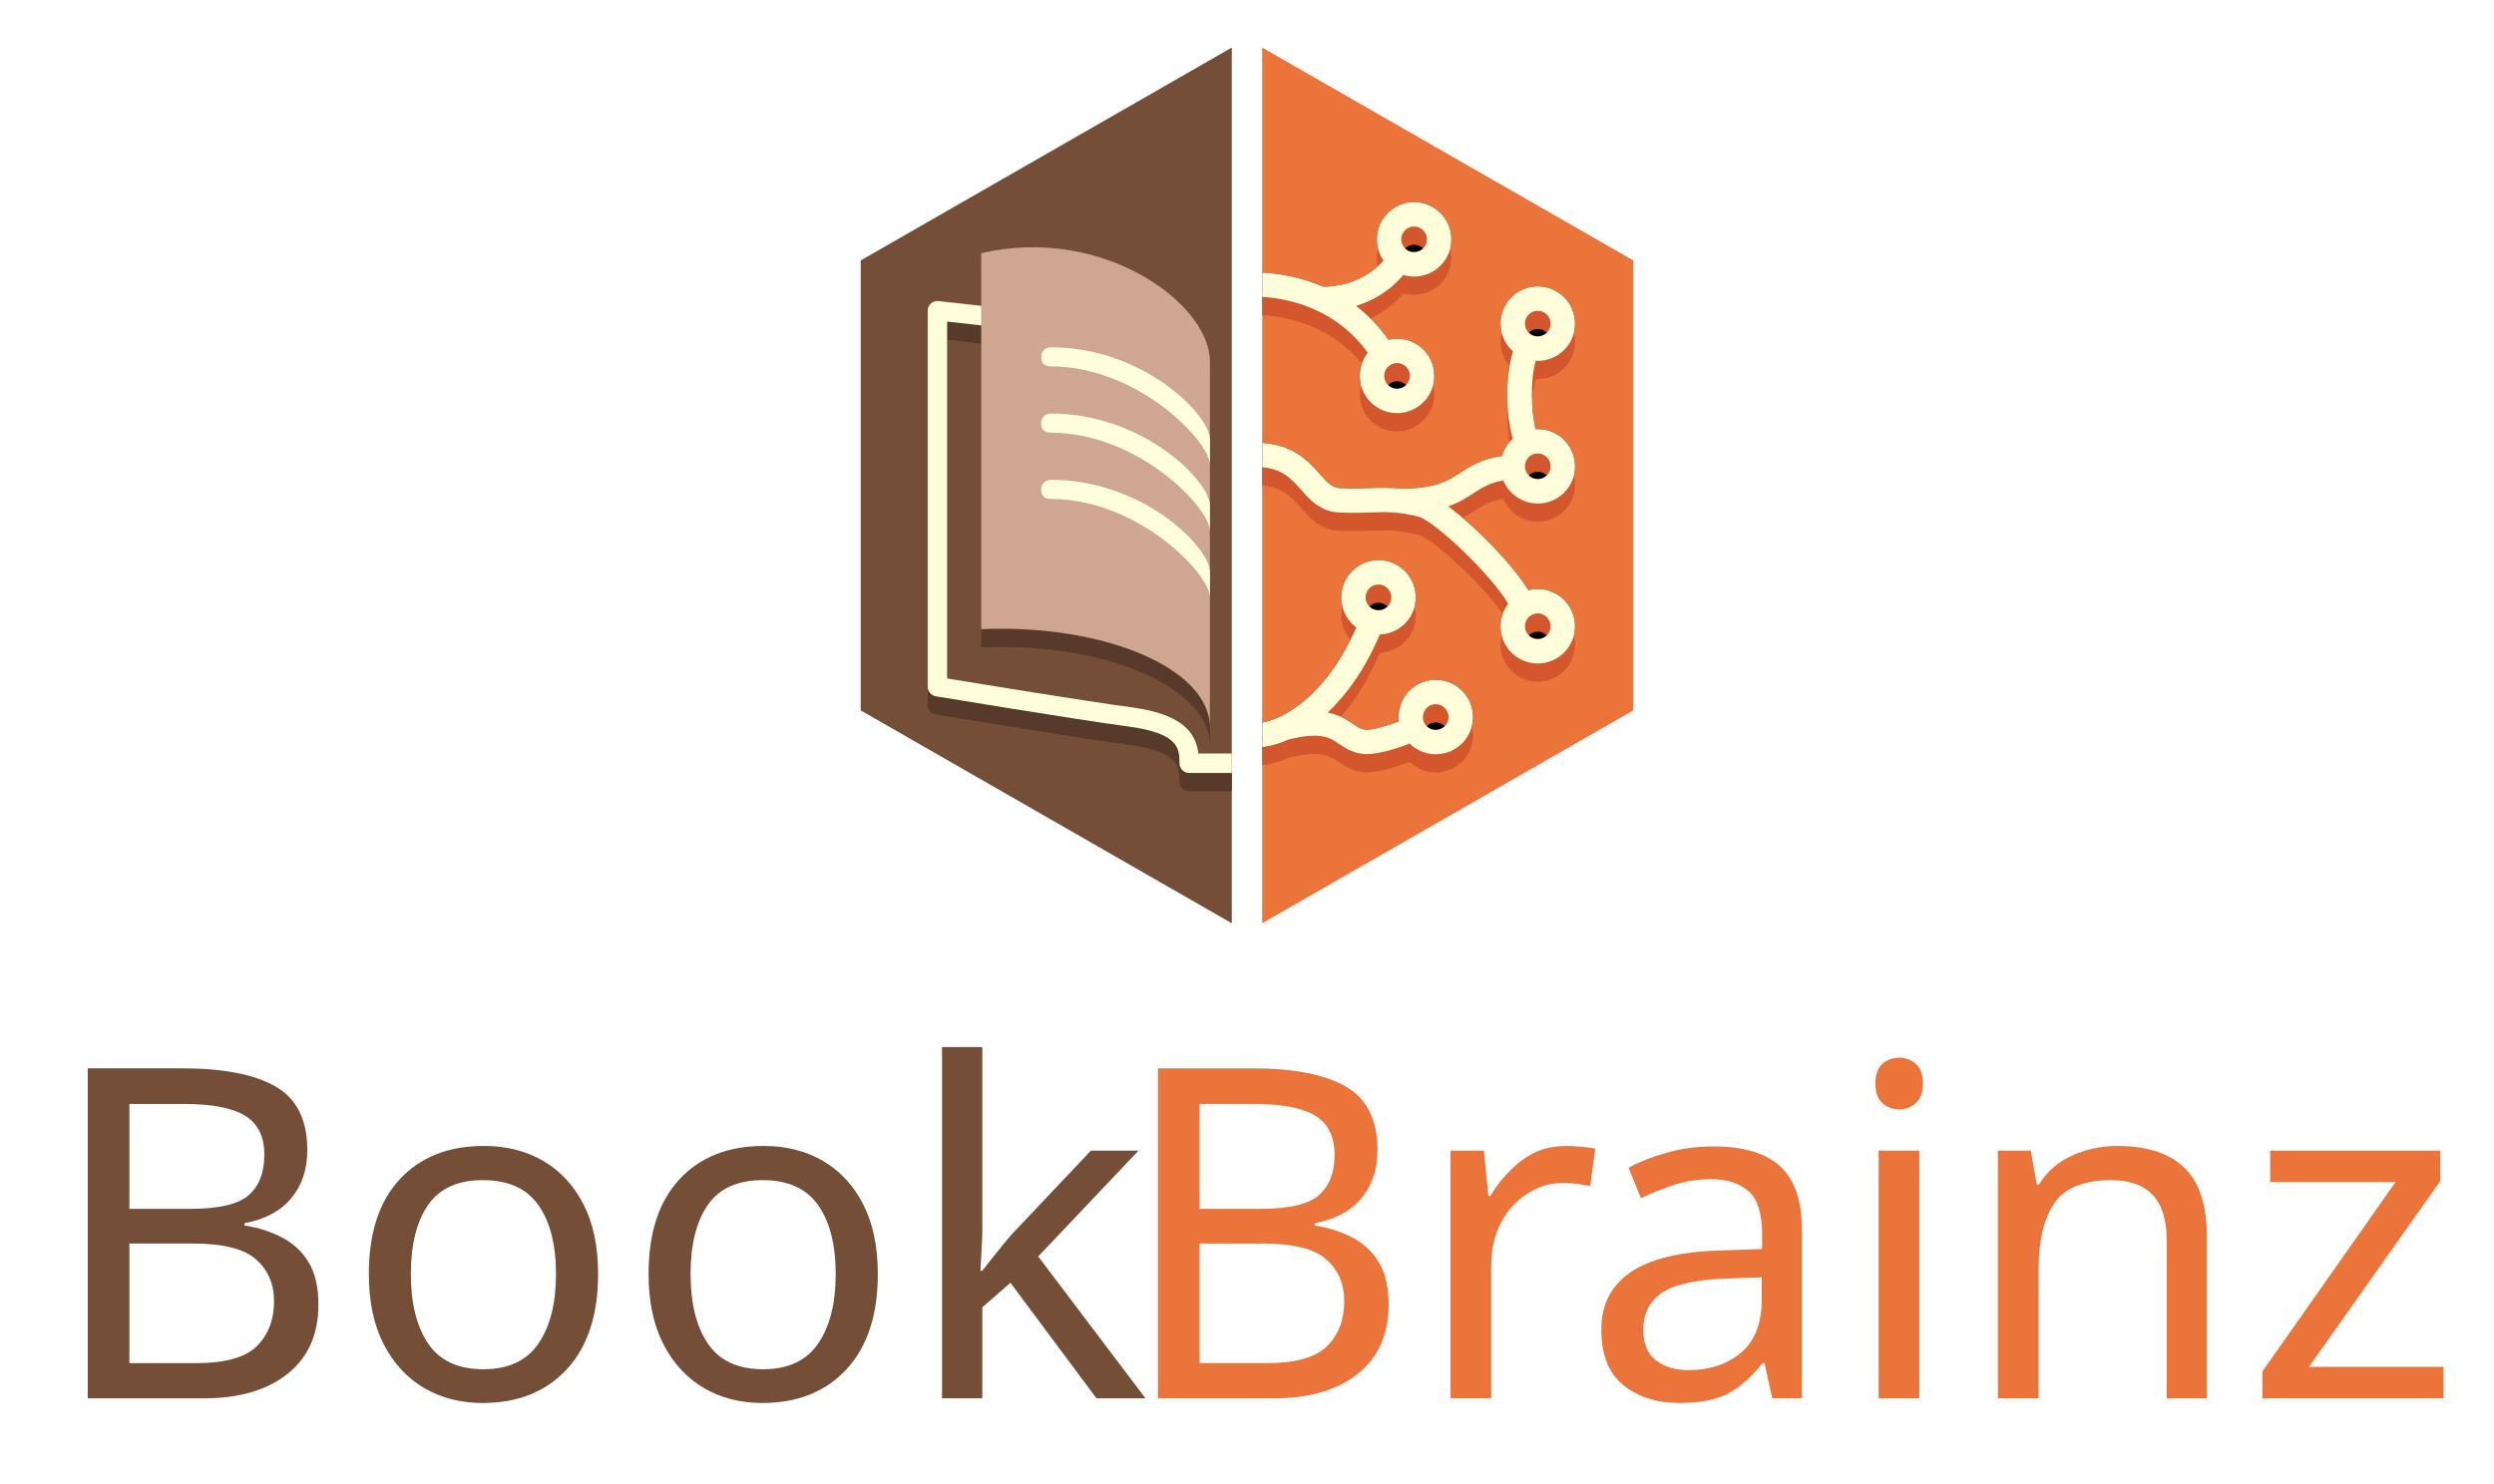
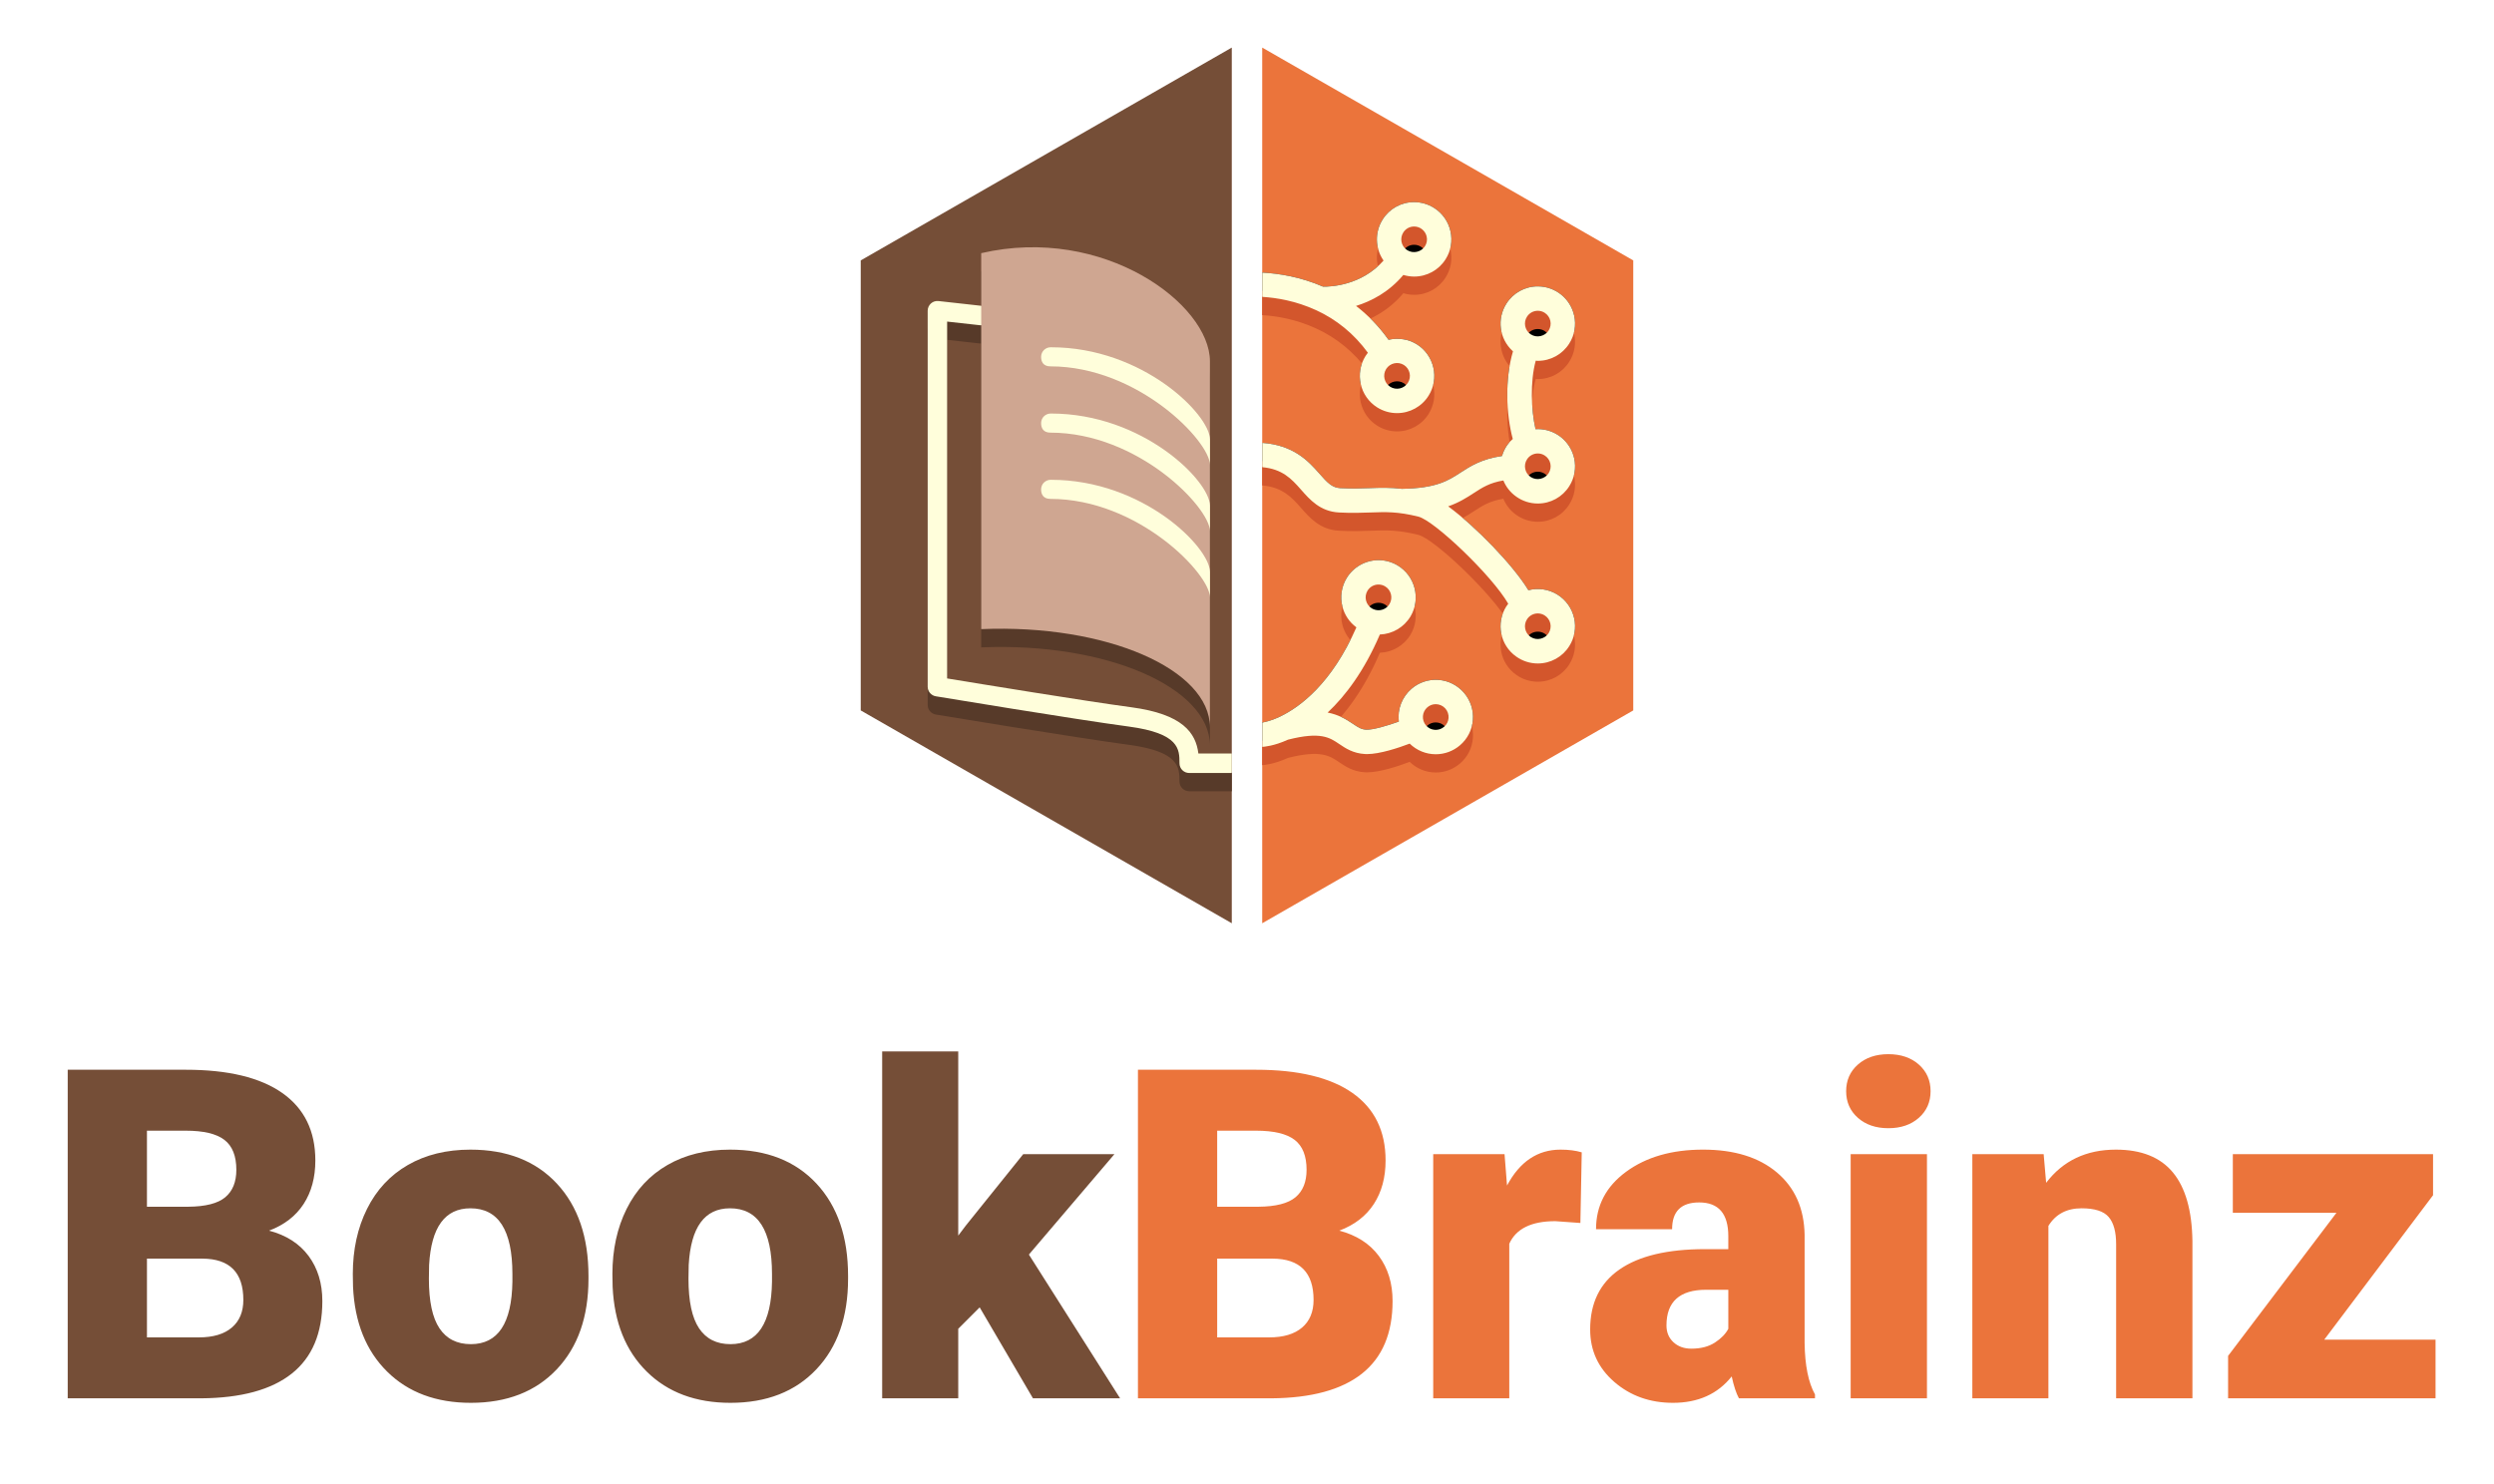
<svg xmlns="http://www.w3.org/2000/svg" xmlns:xlink="http://www.w3.org/1999/xlink" width="410" height="244">
  <path fill="#EB743B" d="M207.499 7.823v144l61-35v-74z" />
  <path fill="#754E37" d="M202.499 7.823l-61 35v74l61 35z" />
  <path fill="#573A29" d="M202.499 130.112h-7a1.6 1.6 0 01-1.6-1.6c0-2.306 0-4.92-8.347-6.037-8.708-1.164-31.48-4.937-31.708-4.975a1.6 1.6 0 01-1.339-1.579V54.094a1.6 1.6 0 011.776-1.59l7.2.801a1.6 1.6 0 01-.354 3.18l-5.424-.603v58.683c5.025.828 22.834 3.744 30.271 4.738 8.465 1.134 10.609 4.203 11.034 7.609h5.488v3.2z" />
  <path fill="#573A29" d="M198.905 62.403c0-9.393-17.466-22.424-37.6-17.773v61.826c20.667-.861 37.6 6.65 37.6 16.148V62.403z" />
  <path fill="#573A29" d="M172.723 60.106c-.84 0-1.536.664-1.567 1.51-.033.865.363 1.629 1.509 1.629 14.479 0 26.242 12.355 26.242 16.195v-4.188c0-4.026-10.985-15.146-26.123-15.146h-.061zM172.723 71.003c-.84 0-1.536.664-1.567 1.51-.033.865.363 1.63 1.509 1.63 14.479 0 26.242 12.354 26.242 16.194v-4.189c0-4.025-10.985-15.145-26.123-15.145h-.061zM172.723 81.899c-.84 0-1.536.664-1.567 1.51-.033.865.363 1.629 1.509 1.629 14.479 0 26.242 12.355 26.242 16.195v-4.189c0-4.025-10.985-15.145-26.123-15.145h-.061z" />
  <path fill="#FFFEDB" d="M202.499 127.112h-7a1.6 1.6 0 01-1.6-1.6c0-2.306 0-4.92-8.347-6.037-8.708-1.164-31.48-4.937-31.708-4.975a1.6 1.6 0 01-1.339-1.579V51.094a1.6 1.6 0 011.776-1.59l7.2.801a1.6 1.6 0 01-.354 3.18l-5.424-.603v58.683c5.025.828 22.834 3.744 30.271 4.738 8.465 1.134 10.609 4.203 11.034 7.609h5.488v3.2z" />
  <path fill="#CFA691" d="M198.905 59.403c0-9.393-17.466-22.424-37.6-17.773v61.826c20.667-.861 37.6 6.65 37.6 16.148V59.403z" />
  <path fill="#FFFEDB" d="M172.723 57.106c-.84 0-1.536.664-1.567 1.51-.033.865.363 1.629 1.509 1.629 14.479 0 26.242 12.355 26.242 16.195v-4.188c0-4.026-10.985-15.146-26.123-15.146h-.061zM172.723 68.003c-.84 0-1.536.664-1.567 1.51-.033.865.363 1.63 1.509 1.63 14.479 0 26.242 12.354 26.242 16.194v-4.189c0-4.025-10.985-15.145-26.123-15.145h-.061zM172.723 78.899c-.84 0-1.536.664-1.567 1.51-.033.865.363 1.629 1.509 1.629 14.479 0 26.242 12.355 26.242 16.195v-4.189c0-4.025-10.985-15.145-26.123-15.145h-.061z" />
  <defs>
    <path id="a" d="M207.499 33.239h51.433v90.792h-51.433z" />
  </defs>
  <clipPath id="b">
    <use xlink:href="#a" overflow="visible" />
  </clipPath>
  <path clip-path="url(#b)" d="M224.802 99.557a2.117 2.117 0 012.896-.733 2.12 2.12 0 01.735 2.898 2.097 2.097 0 01-1.817 1.032c-.379 0-.755-.105-1.084-.301a2.099 2.099 0 01-.964-1.294 2.105 2.105 0 01.234-1.602m12.601 22.362a2.118 2.118 0 01-2.98-.225 2.117 2.117 0 01.23-2.981 2.083 2.083 0 011.373-.512 2.117 2.117 0 012.109 2.278 2.083 2.083 0 01-.732 1.44M227.879 63.08a2.13 2.13 0 012.916-.656 2.119 2.119 0 01.66 2.918 2.113 2.113 0 01-2.919.662 2.128 2.128 0 01-.657-2.924m6.379-20.187c-.6.951-1.937 1.271-2.912.653l-.096-.062a2.107 2.107 0 01-.557-2.851 2.093 2.093 0 011.784-.98 2.115 2.115 0 012.06 1.656 2.076 2.076 0 01-.279 1.584M251.024 54.491a2.099 2.099 0 011.783-.98c.4 0 .79.113 1.125.325a2.109 2.109 0 01.658 2.914c-.598.951-1.938 1.273-2.912.653l-.093-.062a2.107 2.107 0 01-.561-2.85m0 23.462a2.1 2.1 0 011.783-.979c.4 0 .79.112 1.125.326a2.107 2.107 0 01.658 2.914c-.598.95-1.938 1.271-2.912.651l-.093-.062a2.107 2.107 0 01-.561-2.85m0 26.304a2.101 2.101 0 011.783-.98c.4 0 .79.113 1.125.326a2.109 2.109 0 01.658 2.914c-.598.951-1.938 1.271-2.912.653l-.093-.062a2.108 2.108 0 01-.561-2.851" />
  <path clip-path="url(#b)" d="M240.675 113.927a6.11 6.11 0 00-8.63-.662 6.12 6.12 0 00-2.087 5.396c-1.949.701-4.259 1.366-5.328 1.332-.822-.043-1.303-.345-2.225-.971-1.172-.795-2.418-1.512-4.148-1.847 2.936-2.761 6.009-6.83 8.584-12.834a6.15 6.15 0 005.039-2.972c1.724-2.896.772-6.659-2.124-8.394a6.134 6.134 0 00-3.135-.864 6.157 6.157 0 00-5.261 2.986 6.079 6.079 0 00-.678 4.636 6.075 6.075 0 002.302 3.429c-4.053 9.218-9.219 13.08-12.564 14.685a2.016 2.016 0 00-.361.168c-1.187.531-2.05.704-2.558.808v4c.274-.03 1.884-.118 4.246-1.192 5.348-1.357 6.84-.354 8.407.709 1.021.692 2.291 1.554 4.264 1.655.099.006.203.009.308.009 2.11 0 5.172-1.022 7.021-1.723a6.135 6.135 0 004.285 1.75 6.112 6.112 0 003.983-1.476 6.072 6.072 0 002.119-4.176 6.082 6.082 0 00-1.459-4.452m-15.873-16.776a2.1 2.1 0 011.818-1.031c.379 0 .753.104 1.078.298a2.12 2.12 0 01.735 2.898 2.097 2.097 0 01-1.817 1.032c-.379 0-.755-.105-1.084-.301a2.099 2.099 0 01-.964-1.294 2.106 2.106 0 01.234-1.602m12.601 22.363a2.118 2.118 0 01-2.98-.225 2.117 2.117 0 01.23-2.981 2.083 2.083 0 011.373-.512 2.117 2.117 0 012.109 2.278 2.083 2.083 0 01-.732 1.44M238.449 38.027a6.088 6.088 0 00-2.708-3.844 6.12 6.12 0 00-3.264-.944 6.077 6.077 0 00-5.175 2.85 6.108 6.108 0 00.145 6.758c-3.646 4.124-8.707 4.314-9.943 4.293-3.691-1.604-7.233-2.164-10.005-2.317v3.996c2.442.144 5.553.686 8.748 2.136.005.002.01.002.015.005 3.445 1.562 6.334 3.927 8.607 7.041a6.364 6.364 0 00-.381.538c-1.796 2.854-.943 6.643 1.902 8.444.98.622 2.111.95 3.27.95a6.104 6.104 0 005.183-2.85c1.807-2.851.951-6.642-1.907-8.453-1.385-.872-3.093-1.114-4.668-.755-1.537-2.155-3.322-4.017-5.345-5.567 2.518-.778 5.401-2.268 7.78-5.095a6.18 6.18 0 001.77.266 6.083 6.083 0 005.173-2.848 6.052 6.052 0 00.803-4.604m-10.57 22.647a2.13 2.13 0 012.916-.656 2.12 2.12 0 01.66 2.919 2.115 2.115 0 01-2.919.661 2.128 2.128 0 01-.657-2.924m6.379-20.187c-.6.951-1.937 1.271-2.912.653l-.096-.062a2.107 2.107 0 01-.557-2.851 2.093 2.093 0 011.784-.98 2.115 2.115 0 012.06 1.656 2.076 2.076 0 01-.279 1.584" />
  <path clip-path="url(#b)" d="M247.145 79.011a6.041 6.041 0 002.11 2.649 6.093 6.093 0 003.55 1.14 6.083 6.083 0 005.173-2.848 6.065 6.065 0 00.805-4.605 6.122 6.122 0 00-5.975-4.788c-.125 0-.25.008-.375.019-.71-3.158-.919-7.77.035-11.266.113.011.225.024.337.024a6.08 6.08 0 005.173-2.848 6.062 6.062 0 00.805-4.604 6.122 6.122 0 00-5.975-4.788 6.079 6.079 0 00-5.173 2.85 6.104 6.104 0 001.024 7.764c.021.02.049.037.071.059-1.349 4.518-1.145 10.324-.036 14.417-.144.132-.294.254-.426.399a6.25 6.25 0 00-.634.824 6.2 6.2 0 00-.71 1.578c-3.371.488-5.198 1.672-6.824 2.729-2.035 1.324-3.961 2.572-9.636 2.666-1.963-.23-3.552-.178-5.29-.116-1.43.052-2.91.106-4.848.003-1.336-.07-2.104-.882-3.458-2.424-1.804-2.055-4.22-4.648-9.369-5.021v4c3.295.299 4.796 1.887 6.355 3.666 1.487 1.694 3.175 3.615 6.256 3.782 2.118.114 3.761.052 5.208.001 2.491-.092 4.453-.161 7.855.683 2.607.644 12.099 9.674 14.773 14.323-.108.142-.219.282-.313.434-1.743 2.755-1.026 6.385 1.62 8.251a6.092 6.092 0 003.55 1.139 6.081 6.081 0 005.173-2.849 6.06 6.06 0 00.805-4.603 6.122 6.122 0 00-7.518-4.594c-2.56-4.188-8.652-10.455-13.189-13.792 1.813-.628 3.051-1.436 4.213-2.188 1.428-.929 2.614-1.689 4.858-2.066m3.879-26.926a2.099 2.099 0 011.783-.98c.4 0 .79.113 1.125.325a2.109 2.109 0 01.658 2.914c-.598.951-1.938 1.273-2.912.653l-.093-.062a2.106 2.106 0 01-.561-2.85m0 23.464a2.099 2.099 0 011.783-.98c.4 0 .79.112 1.125.326a2.107 2.107 0 01.658 2.914c-.598.949-1.938 1.271-2.912.652l-.093-.062a2.107 2.107 0 01-.561-2.85m0 26.303a2.101 2.101 0 011.783-.98c.4 0 .79.113 1.125.326a2.109 2.109 0 01.658 2.914c-.598.951-1.938 1.271-2.912.653l-.093-.062a2.108 2.108 0 01-.561-2.851" />
  <path fill="#D3562C" d="M240.675 116.927a6.11 6.11 0 00-8.63-.662 6.12 6.12 0 00-2.087 5.396c-1.949.701-4.259 1.366-5.328 1.332-.822-.043-1.303-.345-2.225-.971-1.172-.795-2.418-1.512-4.148-1.847 2.936-2.761 6.009-6.83 8.584-12.834a6.15 6.15 0 005.039-2.972c1.724-2.896.772-6.659-2.124-8.394a6.134 6.134 0 00-3.135-.864 6.157 6.157 0 00-5.261 2.986 6.079 6.079 0 00-.678 4.636 6.075 6.075 0 002.302 3.429c-4.053 9.218-9.219 13.08-12.564 14.685a2.016 2.016 0 00-.361.168c-1.187.531-2.05.704-2.558.808v4c.274-.03 1.884-.118 4.246-1.192 5.348-1.357 6.84-.354 8.407.709 1.021.692 2.291 1.554 4.264 1.655.099.006.203.009.308.009 2.11 0 5.172-1.022 7.021-1.723a6.135 6.135 0 004.285 1.75 6.112 6.112 0 003.983-1.476 6.072 6.072 0 002.119-4.176 6.082 6.082 0 00-1.459-4.452m-15.873-16.776a2.1 2.1 0 011.818-1.031c.379 0 .753.104 1.078.298a2.12 2.12 0 01.735 2.898 2.097 2.097 0 01-1.817 1.032c-.379 0-.755-.105-1.084-.301a2.099 2.099 0 01-.964-1.294 2.106 2.106 0 01.234-1.602m12.601 22.363a2.118 2.118 0 01-2.98-.225 2.117 2.117 0 01.23-2.981 2.083 2.083 0 011.373-.512 2.117 2.117 0 012.109 2.278 2.083 2.083 0 01-.732 1.44" />
  <path d="M216.5 53.434" />
  <path fill="#D3562C" d="M238.449 41.031a6.088 6.088 0 00-2.708-3.844 6.12 6.12 0 00-3.264-.944 6.077 6.077 0 00-5.175 2.85 6.108 6.108 0 00.145 6.758c-3.646 4.124-8.707 4.314-9.943 4.293-3.691-1.604-7.233-2.164-10.005-2.317v3.996c2.442.144 5.553.686 8.748 2.136.005.002.01.002.015.005 3.445 1.562 6.334 3.927 8.607 7.041a6.206 6.206 0 00-.381.538c-1.796 2.854-.943 6.643 1.902 8.444.98.622 2.111.95 3.27.95a6.104 6.104 0 005.183-2.85c1.807-2.852.951-6.643-1.907-8.454-1.385-.872-3.093-1.114-4.668-.755-1.537-2.155-3.322-4.017-5.345-5.567 2.518-.778 5.401-2.268 7.78-5.095a6.18 6.18 0 001.77.266 6.081 6.081 0 005.173-2.849 6.047 6.047 0 00.803-4.602m-10.57 22.647a2.13 2.13 0 012.916-.656 2.117 2.117 0 01-2.259 3.579 2.126 2.126 0 01-.657-2.923m6.379-20.187c-.6.951-1.937 1.271-2.912.653l-.096-.062a2.107 2.107 0 01-.557-2.851 2.093 2.093 0 011.784-.98 2.115 2.115 0 012.06 1.656 2.076 2.076 0 01-.279 1.584" />
  <path fill="#D3562C" d="M247.145 82.011a6.036 6.036 0 002.11 2.649 6.093 6.093 0 003.55 1.14 6.081 6.081 0 005.173-2.849 6.063 6.063 0 00.805-4.604 6.122 6.122 0 00-5.975-4.788c-.125 0-.25.008-.375.019-.71-3.158-.919-7.77.035-11.266.113.011.225.024.337.024a6.08 6.08 0 005.173-2.848 6.062 6.062 0 00.805-4.604 6.122 6.122 0 00-5.975-4.788 6.079 6.079 0 00-5.173 2.85 6.104 6.104 0 001.024 7.764c.021.02.049.037.071.059-1.349 4.518-1.145 10.324-.036 14.417-.144.132-.294.254-.426.399a6.25 6.25 0 00-.634.824 6.2 6.2 0 00-.71 1.578c-3.371.488-5.198 1.672-6.824 2.729-2.035 1.324-3.961 2.572-9.636 2.666-1.963-.23-3.552-.178-5.29-.116-1.43.052-2.91.105-4.848.003-1.336-.071-2.104-.882-3.458-2.424-1.804-2.055-4.22-4.648-9.369-5.021v4c3.295.299 4.796 1.887 6.355 3.666 1.487 1.694 3.175 3.615 6.256 3.782 2.118.114 3.761.052 5.208.001 2.491-.092 4.453-.161 7.855.683 2.607.644 12.099 9.674 14.773 14.323-.108.142-.219.282-.313.434-1.743 2.755-1.026 6.385 1.62 8.251a6.092 6.092 0 003.55 1.139 6.081 6.081 0 005.173-2.849 6.06 6.06 0 00.805-4.603 6.122 6.122 0 00-7.518-4.594c-2.56-4.188-8.652-10.455-13.189-13.792 1.813-.628 3.051-1.436 4.213-2.188 1.428-.929 2.614-1.689 4.858-2.066m3.879-26.926a2.099 2.099 0 011.783-.98c.4 0 .79.113 1.125.325a2.109 2.109 0 01.658 2.914c-.598.951-1.938 1.273-2.912.653l-.093-.062a2.106 2.106 0 01-.561-2.85m0 23.464a2.099 2.099 0 011.783-.98c.4 0 .79.112 1.125.326a2.107 2.107 0 01.658 2.914c-.598.95-1.938 1.271-2.912.652l-.093-.062a2.107 2.107 0 01-.561-2.85m0 26.303a2.101 2.101 0 011.783-.98c.4 0 .79.113 1.125.326a2.109 2.109 0 01.658 2.914c-.598.951-1.938 1.271-2.912.653l-.093-.062a2.108 2.108 0 01-.561-2.851" />
  <path fill="#FFFEDB" d="M240.675 113.927a6.11 6.11 0 00-8.63-.662 6.12 6.12 0 00-2.087 5.396c-1.949.701-4.259 1.366-5.328 1.332-.822-.043-1.303-.345-2.225-.971-1.172-.795-2.418-1.512-4.148-1.847 2.936-2.761 6.009-6.83 8.584-12.834a6.15 6.15 0 005.039-2.972c1.724-2.896.772-6.659-2.124-8.394a6.134 6.134 0 00-3.135-.864 6.157 6.157 0 00-5.261 2.986 6.079 6.079 0 00-.678 4.636 6.075 6.075 0 002.302 3.429c-4.053 9.218-9.219 13.08-12.564 14.685a2.016 2.016 0 00-.361.168c-1.187.531-2.05.704-2.558.808v4c.274-.03 1.884-.118 4.246-1.192 5.348-1.357 6.84-.354 8.407.709 1.021.692 2.291 1.554 4.264 1.655.099.006.203.009.308.009 2.11 0 5.172-1.022 7.021-1.723a6.135 6.135 0 004.285 1.75 6.112 6.112 0 003.983-1.476 6.072 6.072 0 002.119-4.176 6.082 6.082 0 00-1.459-4.452m-15.873-16.776a2.1 2.1 0 011.818-1.031c.379 0 .753.104 1.078.298a2.12 2.12 0 01.735 2.898 2.097 2.097 0 01-1.817 1.032c-.379 0-.755-.105-1.084-.301a2.099 2.099 0 01-.964-1.294 2.106 2.106 0 01.234-1.602m12.601 22.363a2.118 2.118 0 01-2.98-.225 2.117 2.117 0 01.23-2.981 2.083 2.083 0 011.373-.512 2.117 2.117 0 012.109 2.278 2.083 2.083 0 01-.732 1.44M238.449 38.027a6.088 6.088 0 00-2.708-3.844 6.12 6.12 0 00-3.264-.944 6.077 6.077 0 00-5.175 2.85 6.108 6.108 0 00.145 6.758c-3.646 4.124-8.707 4.314-9.943 4.293-3.691-1.604-7.233-2.164-10.005-2.317v3.996c2.442.144 5.553.686 8.748 2.136.005.002.01.002.015.005 3.445 1.562 6.334 3.927 8.607 7.041a6.364 6.364 0 00-.381.538c-1.796 2.854-.943 6.643 1.902 8.444.98.622 2.111.95 3.27.95a6.104 6.104 0 005.183-2.85c1.807-2.851.951-6.642-1.907-8.453-1.385-.872-3.093-1.114-4.668-.755-1.537-2.155-3.322-4.017-5.345-5.567 2.518-.778 5.401-2.268 7.78-5.095a6.18 6.18 0 001.77.266 6.083 6.083 0 005.173-2.848 6.052 6.052 0 00.803-4.604m-10.57 22.647a2.13 2.13 0 012.916-.656 2.12 2.12 0 01.66 2.919 2.115 2.115 0 01-2.919.661 2.128 2.128 0 01-.657-2.924m6.379-20.187c-.6.951-1.937 1.271-2.912.653l-.096-.062a2.107 2.107 0 01-.557-2.851 2.093 2.093 0 011.784-.98 2.115 2.115 0 012.06 1.656 2.076 2.076 0 01-.279 1.584" />
  <path fill="#FFFEDB" d="M247.145 79.011a6.041 6.041 0 002.11 2.649 6.093 6.093 0 003.55 1.14 6.083 6.083 0 005.173-2.848 6.065 6.065 0 00.805-4.605 6.122 6.122 0 00-5.975-4.788c-.125 0-.25.008-.375.019-.71-3.158-.919-7.77.035-11.266.113.011.225.024.337.024a6.08 6.08 0 005.173-2.848 6.062 6.062 0 00.805-4.604 6.122 6.122 0 00-5.975-4.788 6.079 6.079 0 00-5.173 2.85 6.104 6.104 0 001.024 7.764c.021.02.049.037.071.059-1.349 4.518-1.145 10.324-.036 14.417-.144.132-.294.254-.426.399a6.25 6.25 0 00-.634.824 6.2 6.2 0 00-.71 1.578c-3.371.488-5.198 1.672-6.824 2.729-2.035 1.324-3.961 2.572-9.636 2.666-1.963-.23-3.552-.178-5.29-.116-1.43.052-2.91.106-4.848.003-1.336-.07-2.104-.882-3.458-2.424-1.804-2.055-4.22-4.648-9.369-5.021v4c3.295.299 4.796 1.887 6.355 3.666 1.487 1.694 3.175 3.615 6.256 3.782 2.118.114 3.761.052 5.208.001 2.491-.092 4.453-.161 7.855.683 2.607.644 12.099 9.674 14.773 14.323-.108.142-.219.282-.313.434-1.743 2.755-1.026 6.385 1.62 8.251a6.092 6.092 0 003.55 1.139 6.081 6.081 0 005.173-2.849 6.06 6.06 0 00.805-4.603 6.122 6.122 0 00-7.518-4.594c-2.56-4.188-8.652-10.455-13.189-13.792 1.813-.628 3.051-1.436 4.213-2.188 1.428-.929 2.614-1.689 4.858-2.066m3.879-26.926a2.099 2.099 0 011.783-.98c.4 0 .79.113 1.125.325a2.109 2.109 0 01.658 2.914c-.598.951-1.938 1.273-2.912.653l-.093-.062a2.106 2.106 0 01-.561-2.85m0 23.464a2.099 2.099 0 011.783-.98c.4 0 .79.112 1.125.326a2.107 2.107 0 01.658 2.914c-.598.949-1.938 1.271-2.912.652l-.093-.062a2.107 2.107 0 01-.561-2.85m0 26.303a2.101 2.101 0 011.783-.98c.4 0 .79.113 1.125.326a2.109 2.109 0 01.658 2.914c-.598.951-1.938 1.271-2.912.653l-.093-.062a2.108 2.108 0 01-.561-2.851" />
-   <g>
-     <text transform="translate(7.05 229.942)" fill="#754E37" font-family="'Roboto-Black'" font-size="76">
-       Book
-     </text>
-     <text transform="translate(182.99 229.942)">
-       <tspan x="0" y="0" fill="#EB743B" font-family="'Roboto-Black'" font-size="76">B</tspan>
-       <tspan x="49.021" y="0" fill="#EB743B" font-family="'Roboto-Black'" font-size="76" letter-spacing="-1">r</tspan>
-       <tspan x="76.754" y="0" fill="#EB743B" font-family="'Roboto-Black'" font-size="76">ainz</tspan>
-     </text>
+   <g fill="#754E37">
+     <path d="M11.132 229.942v-54.031H30.54c6.952 0 12.24 1.274 15.864 3.822 3.624 2.548 5.437 6.247 5.437 11.096 0 2.796-.644 5.183-1.93 7.162-1.287 1.979-3.179 3.438-5.678 4.379 2.82.742 4.985 2.128 6.494 4.156 1.509 2.029 2.264 4.503 2.264 7.422 0 5.295-1.676 9.271-5.028 11.931-3.353 2.66-8.319 4.015-14.899 4.063H11.132zm13.026-31.505h6.791c2.845-.024 4.874-.546 6.086-1.563 1.212-1.017 1.818-2.518 1.818-4.504 0-2.282-.656-3.926-1.967-4.931-1.312-1.005-3.427-1.508-6.346-1.508h-6.383v12.506zm0 8.535v12.951h8.535c2.35 0 4.156-.538 5.418-1.614s1.893-2.591 1.893-4.546c0-4.502-2.239-6.766-6.717-6.791h-9.129zM58.001 209.495c0-4.008.779-7.576 2.338-10.706 1.559-3.129 3.797-5.535 6.717-7.218 2.919-1.683 6.346-2.523 10.279-2.523 6.012 0 10.749 1.862 14.213 5.585 3.463 3.724 5.195 8.789 5.195 15.196v.445c0 6.26-1.738 11.226-5.214 14.899-3.476 3.674-8.183 5.511-14.12 5.511-5.715 0-10.304-1.713-13.768-5.14-3.464-3.426-5.332-8.071-5.604-13.935l-.036-2.114zm12.506.779c0 3.711.581 6.433 1.744 8.164 1.163 1.732 2.882 2.598 5.158 2.598 4.453 0 6.729-3.426 6.828-10.279v-1.262c0-7.199-2.301-10.799-6.902-10.799-4.181 0-6.445 3.104-6.791 9.314l-.037 2.264zM100.677 209.495c0-4.008.779-7.576 2.338-10.706 1.559-3.129 3.797-5.535 6.717-7.218 2.919-1.683 6.346-2.523 10.279-2.523 6.012 0 10.749 1.862 14.213 5.585 3.463 3.724 5.195 8.789 5.195 15.196v.445c0 6.26-1.738 11.226-5.214 14.899-3.476 3.674-8.183 5.511-14.12 5.511-5.715 0-10.304-1.713-13.768-5.14-3.464-3.426-5.332-8.071-5.604-13.935l-.036-2.114zm12.506.779c0 3.711.581 6.433 1.744 8.164 1.163 1.732 2.882 2.598 5.158 2.598 4.453 0 6.729-3.426 6.828-10.279v-1.262c0-7.199-2.301-10.799-6.902-10.799-4.181 0-6.445 3.104-6.791 9.314l-.037 2.264zM161.054 214.987l-3.525 3.525v11.43h-12.506v-57.037h12.506v30.281l1.262-1.67 9.426-11.727h14.992l-14.064 16.514 14.992 23.639h-14.324l-8.759-14.955z" />
+   </g>
+   <g fill="#EB743B">
+     <path d="M187.073 229.942v-54.031h19.408c6.951 0 12.239 1.274 15.864 3.822 3.624 2.548 5.437 6.247 5.437 11.096 0 2.796-.644 5.183-1.93 7.162-1.287 1.979-3.18 3.438-5.678 4.379 2.82.742 4.984 2.128 6.494 4.156 1.509 2.029 2.264 4.503 2.264 7.422 0 5.295-1.677 9.271-5.028 11.931-3.353 2.66-8.319 4.015-14.899 4.063h-21.932zm13.025-31.505h6.791c2.845-.024 4.873-.546 6.086-1.563 1.212-1.017 1.818-2.518 1.818-4.504 0-2.282-.656-3.926-1.967-4.931-1.312-1.005-3.427-1.508-6.346-1.508h-6.383v12.506zm0 8.535v12.951h8.535c2.35 0 4.156-.538 5.418-1.614s1.893-2.591 1.893-4.546c0-4.502-2.239-6.766-6.717-6.791h-9.129zM259.807 201.108l-4.119-.297c-3.934 0-6.457 1.237-7.57 3.711v25.42h-12.506V189.79h11.727l.408 5.158c2.103-3.934 5.034-5.9 8.795-5.9 1.336 0 2.498.148 3.488.445l-.223 11.615zM285.87 229.942c-.445-.816-.842-2.016-1.188-3.6-2.301 2.895-5.518 4.342-9.648 4.342-3.785 0-7.002-1.144-9.648-3.433-2.647-2.288-3.971-5.164-3.971-8.628 0-4.354 1.607-7.645 4.824-9.871 3.216-2.227 7.892-3.34 14.027-3.34h3.859v-2.126c0-3.703-1.596-5.556-4.787-5.556-2.969 0-4.453 1.467-4.453 4.4h-12.506c0-3.879 1.651-7.03 4.954-9.451s7.515-3.633 12.636-3.633 9.166 1.249 12.135 3.748 4.49 5.925 4.564 10.279v17.775c.049 3.687.618 6.507 1.707 8.461v.631H285.87zm-7.83-8.164c1.559 0 2.851-.334 3.878-1.002 1.026-.668 1.763-1.422 2.208-2.264v-6.42h-3.637c-4.354 0-6.531 1.955-6.531 5.863 0 1.139.383 2.06 1.15 2.765.767.706 1.744 1.058 2.932 1.058zM303.497 179.437c0-1.781.643-3.241 1.93-4.379 1.286-1.138 2.956-1.707 5.01-1.707 2.053 0 3.723.569 5.01 1.707 1.286 1.138 1.93 2.598 1.93 4.379s-.644 3.241-1.93 4.379c-1.287 1.138-2.957 1.707-5.01 1.707-2.054 0-3.724-.569-5.01-1.707-1.288-1.138-1.93-2.598-1.93-4.379zm13.285 50.505h-12.543V189.79h12.543v40.152zM335.967 189.79l.408 4.713c2.771-3.637 6.593-5.455 11.467-5.455 4.181 0 7.303 1.249 9.37 3.748s3.137 6.259 3.211 11.281v25.865H347.88v-25.346c0-2.028-.408-3.519-1.225-4.472-.816-.952-2.301-1.429-4.453-1.429-2.449 0-4.268.965-5.455 2.895v28.352h-12.506V189.79h11.726zM382.095 220.294h18.295v9.648h-34.104v-6.977l17.812-23.527h-17.033v-9.648h32.916v6.754l-17.886 23.75z" />
  </g>
</svg>
